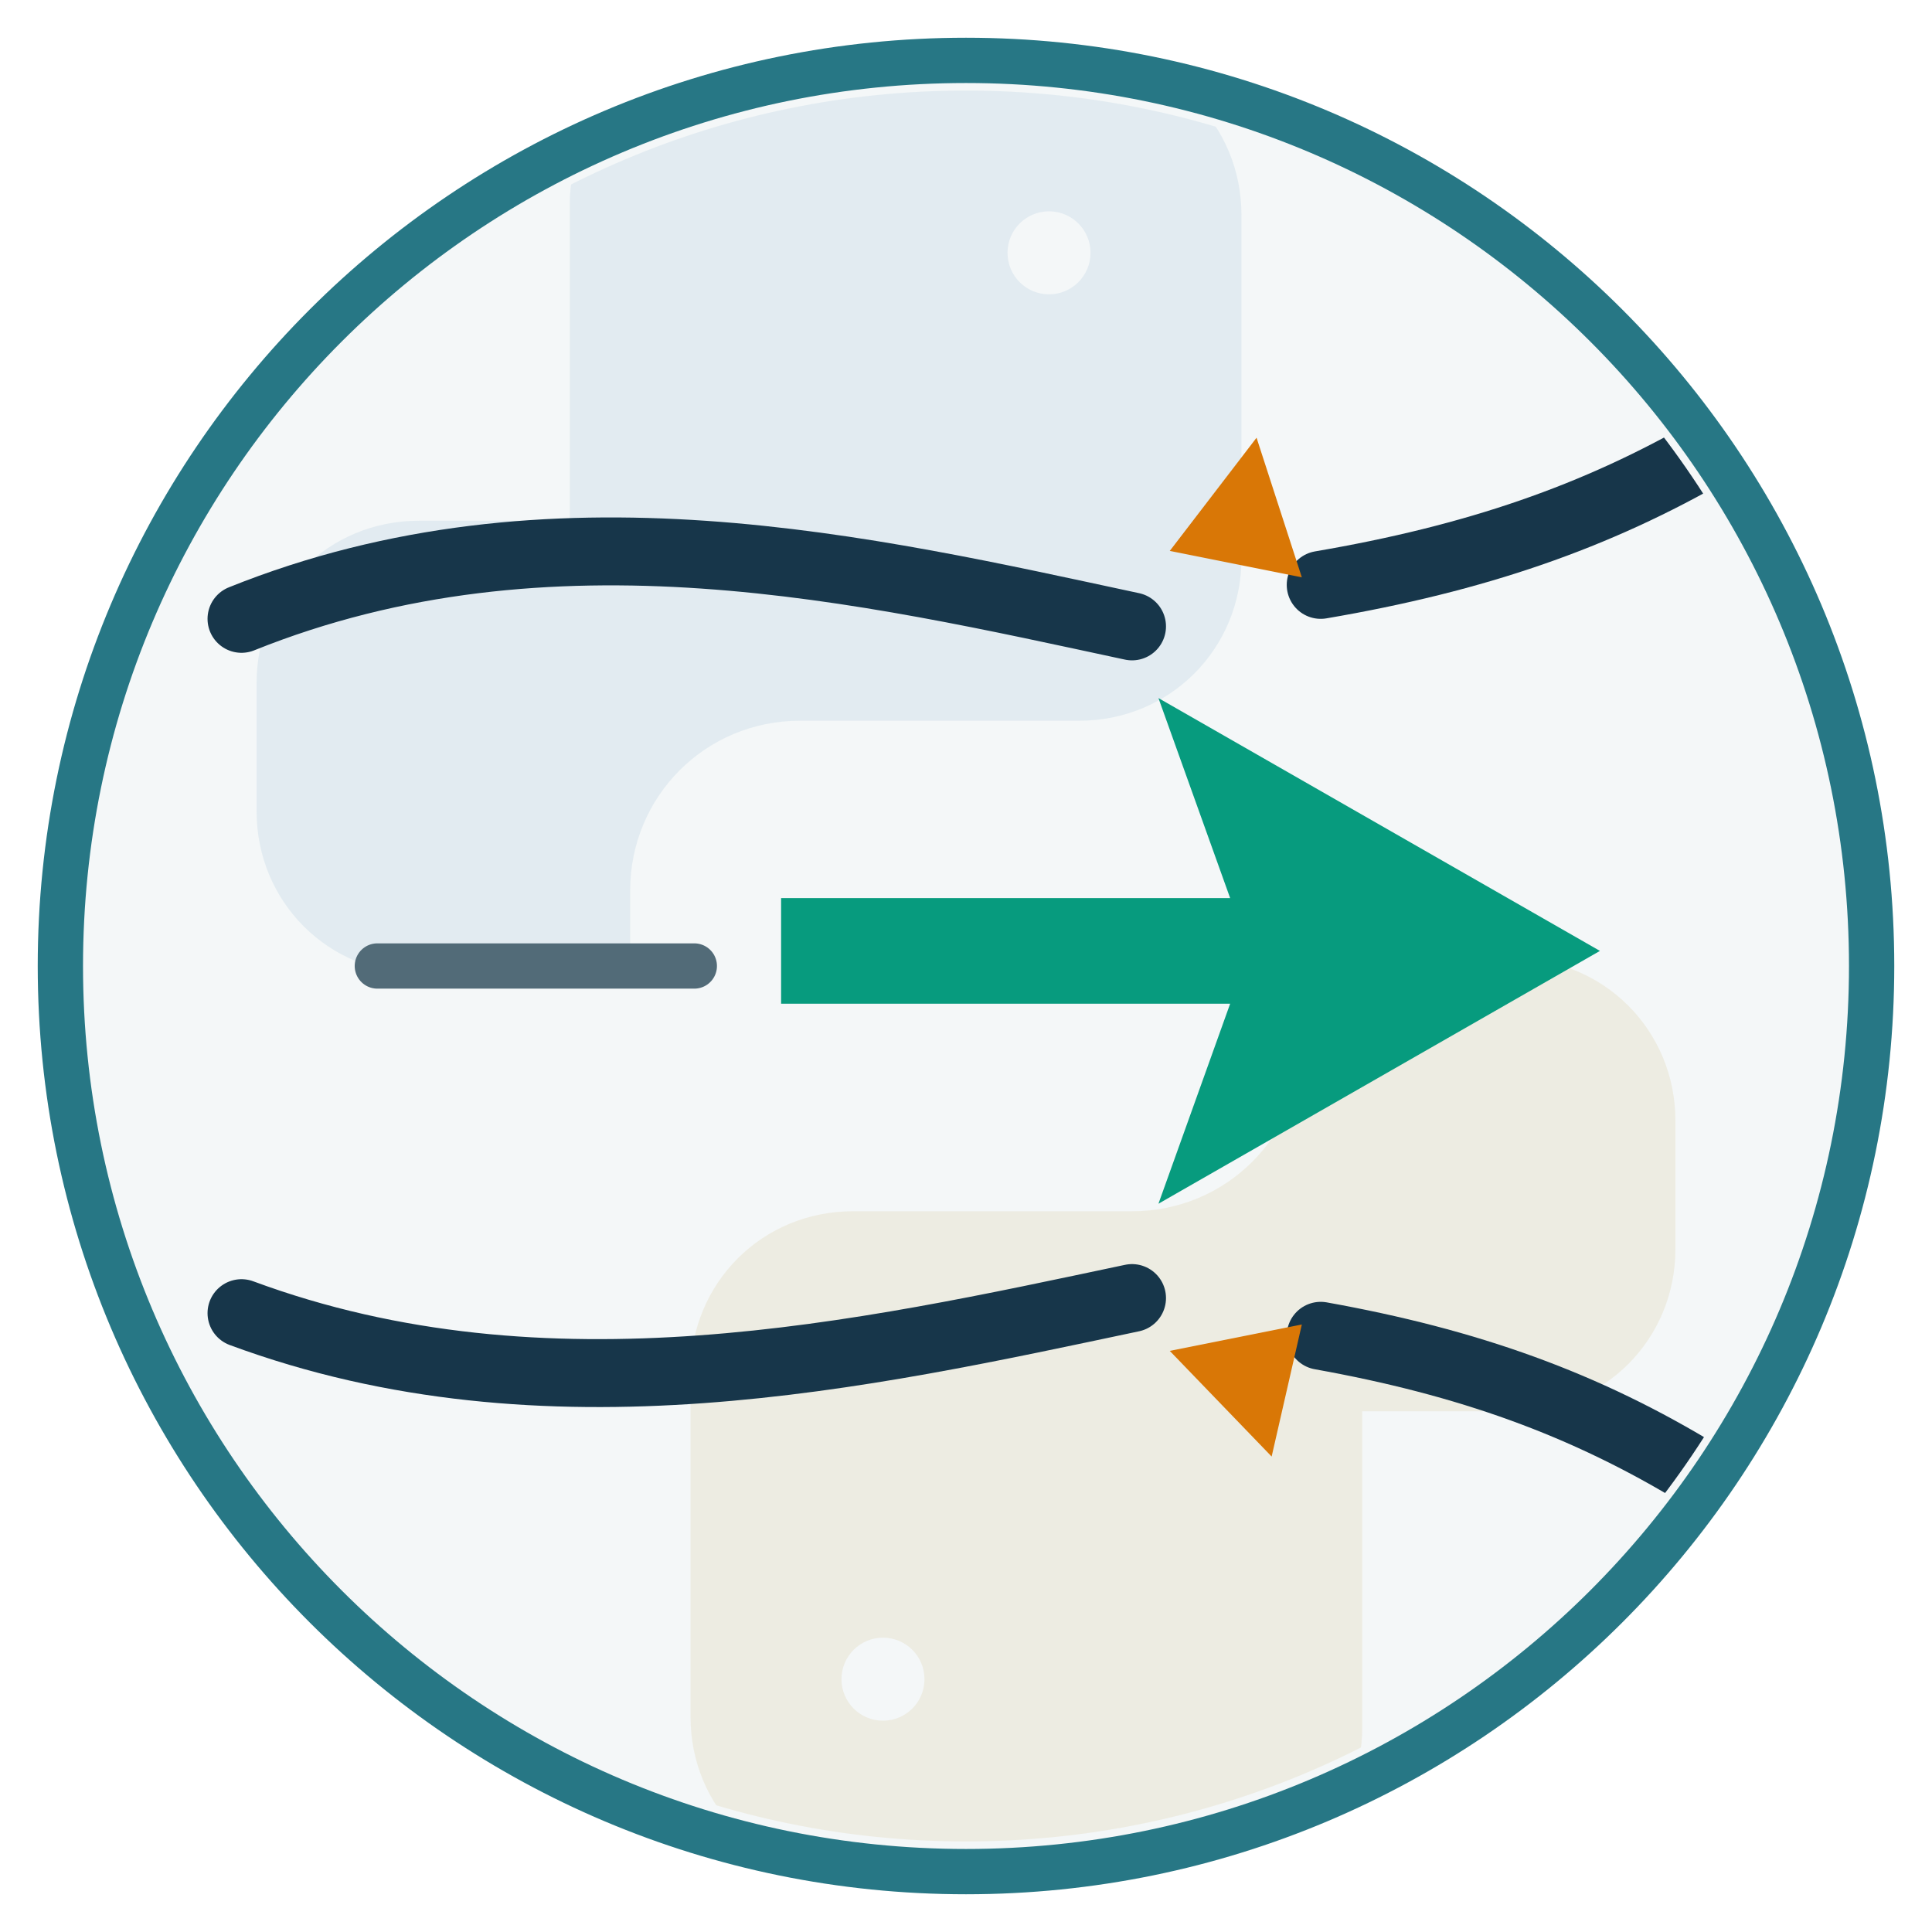
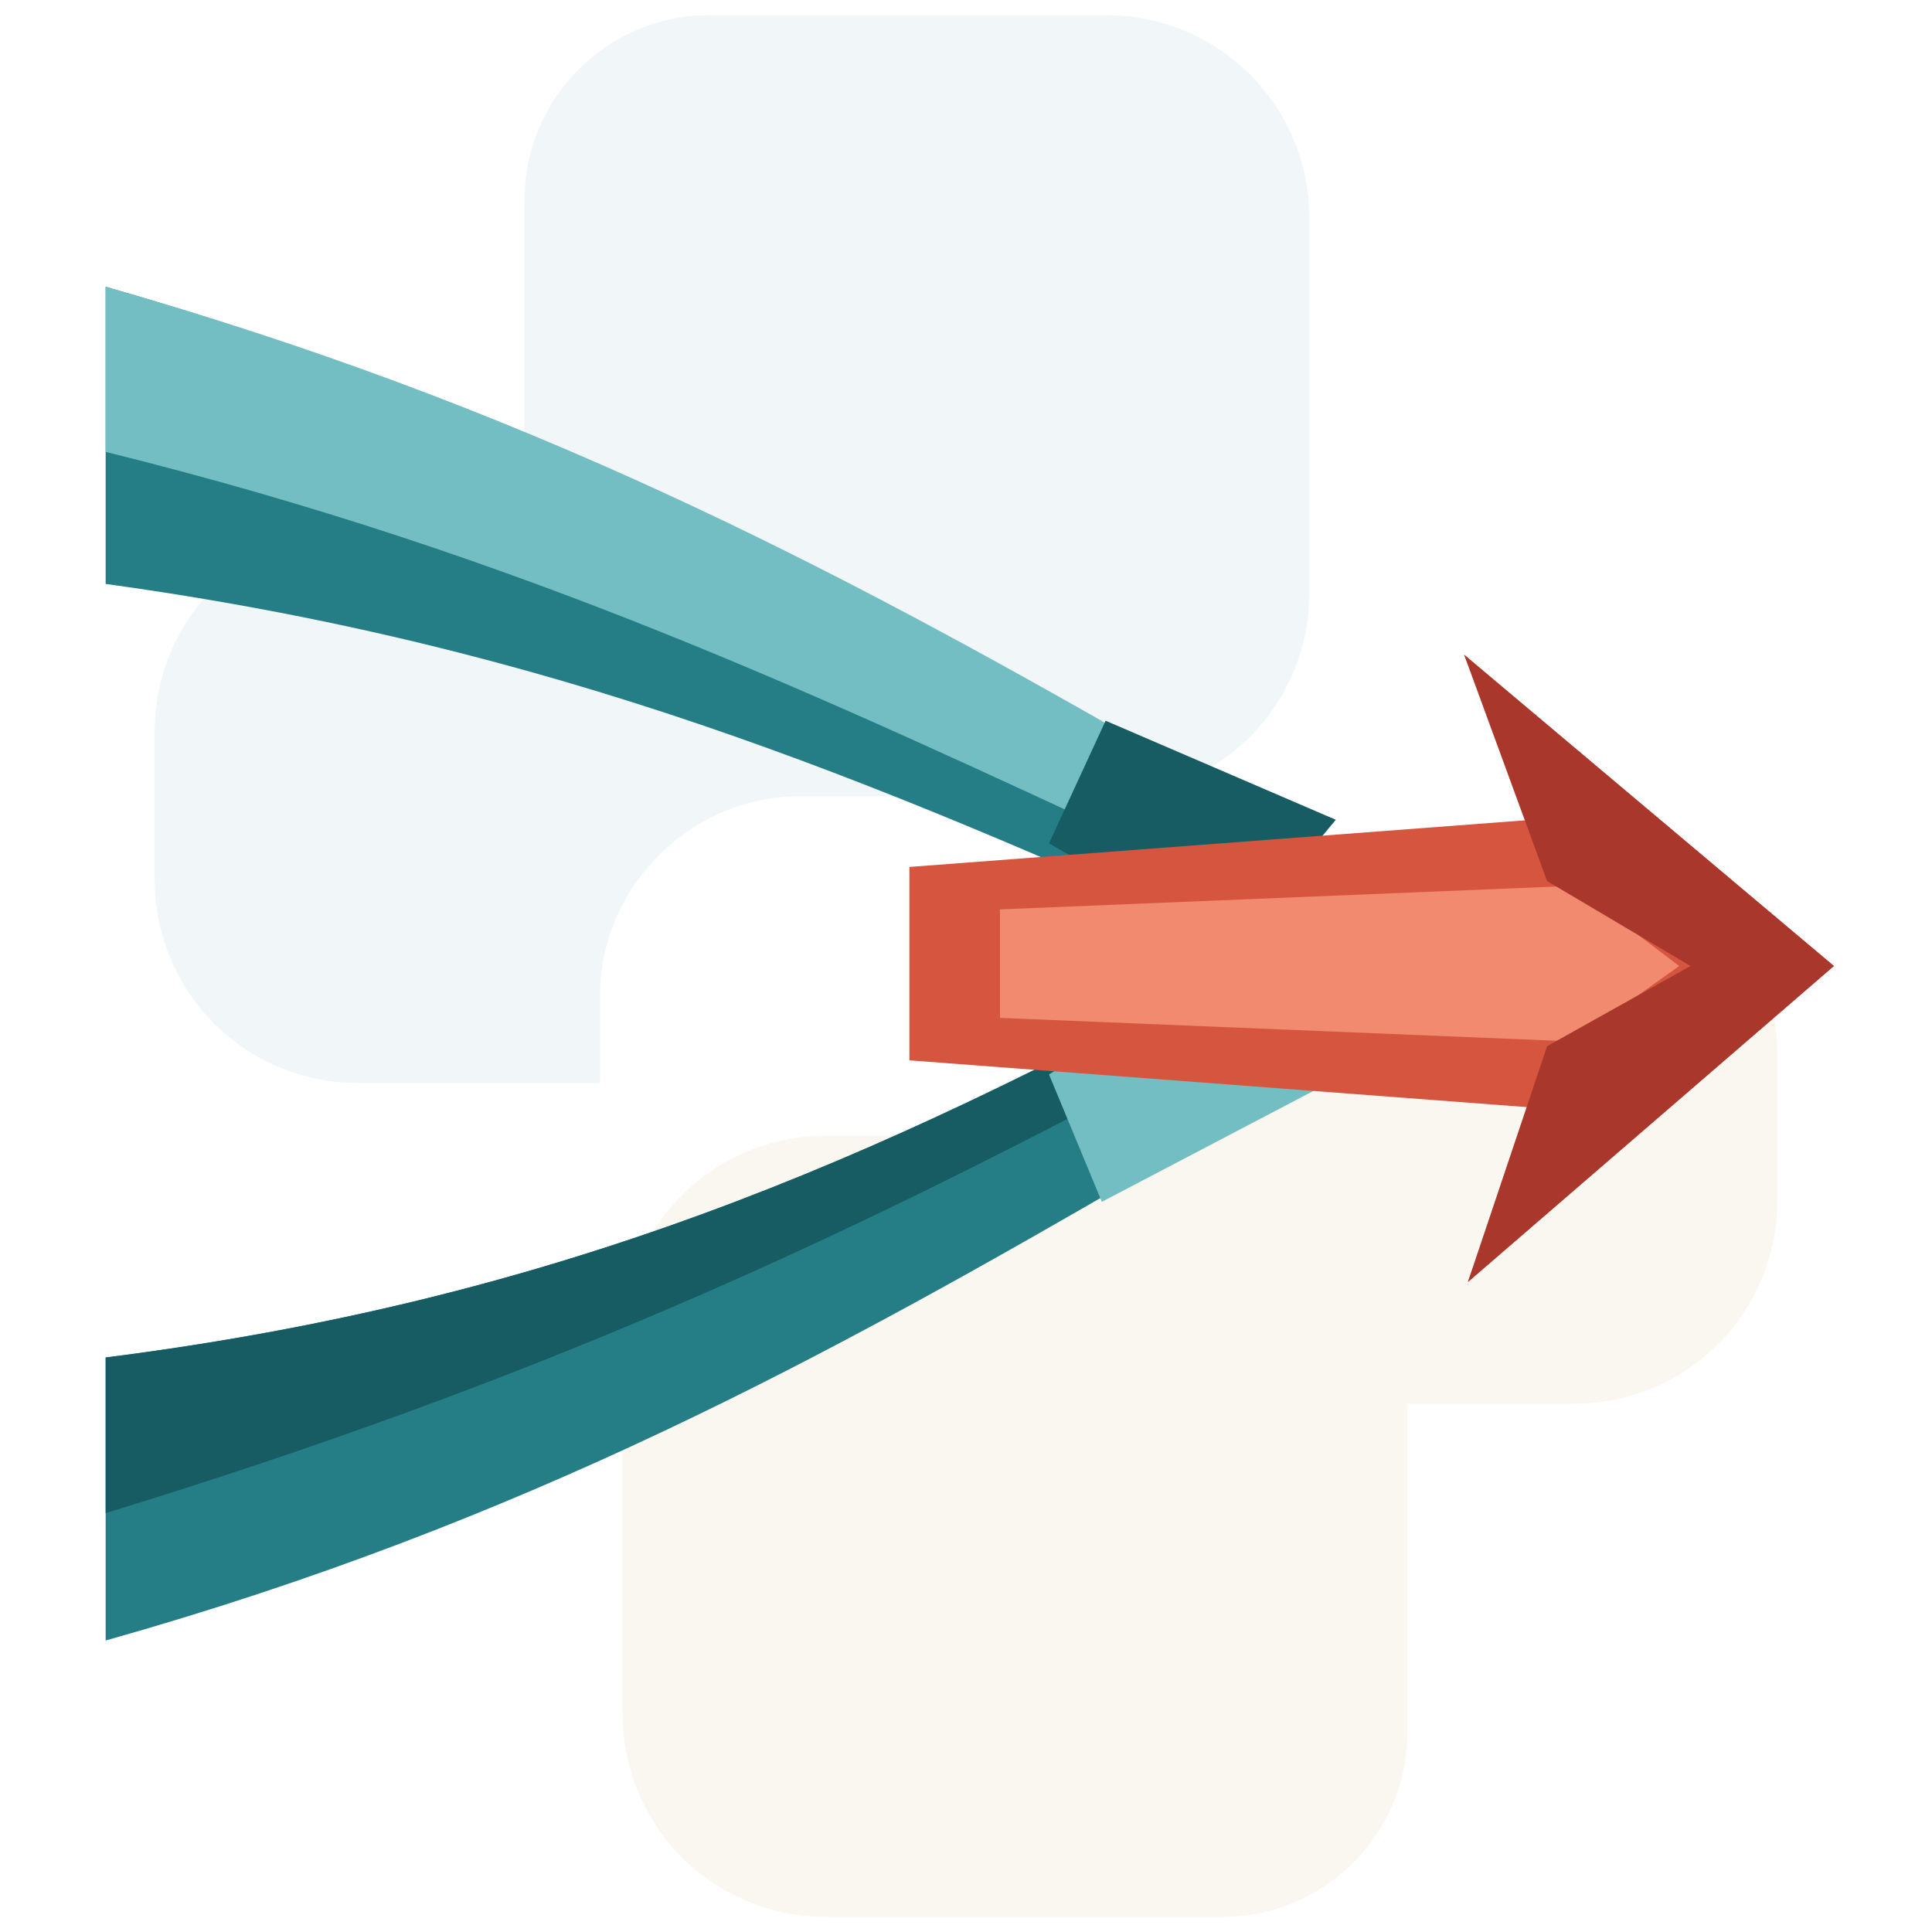
<svg xmlns="http://www.w3.org/2000/svg" viewBox="0 0 512 512" role="img" aria-labelledby="title description">
-   <defs>
-     <clipPath id="badge-clip">
-       <circle cx="256" cy="256" r="232" />
-     </clipPath>
-   </defs>
  <style>
-     :root {
-       color-scheme: light dark;
-     }
+     :root { color-scheme: light dark; }

-     .badge {
-       fill: #f4f7f8;
-       stroke: #277785;
-     }
- 
-     .badge-fill {
-       fill: #f4f7f8;
-     }
- 
-     .badge-stroke {
-       stroke: #f4f7f8;
-     }
- 
-     .language-mark {
-       fill: #17364a;
-       opacity: 0.06;
-     }
- 
-     .python-upper {
-       fill: #2874a6;
-       opacity: 0.09;
-     }
- 
-     .python-lower {
-       fill: #a77b00;
-       opacity: 0.09;
-     }
- 
-     .python-eye {
-       fill: #f4f7f8;
-     }
- 
-     .accent-fill {
-       fill: #079b7e;
-     }
- 
-     .accent-stroke {
-       stroke: #079b7e;
-     }
- 
-     .solid-fill {
-       fill: #17364a;
-     }
- 
-     .solid-stroke {
-       stroke: #17364a;
-     }
- 
-     .muted-fill {
-       fill: #526b78;
-     }
- 
-     .muted-stroke {
-       stroke: #526b78;
-     }
- 
-     .warm-fill {
-       fill: #d97706;
-     }
- 
-     .warm-stroke {
-       stroke: #d97706;
-     }
+     .language-mark { fill: #17323d; opacity: 0.07; }
+     .python-upper { fill: #2874a6; opacity: 0.07; }
+     .python-lower { fill: #aa8108; opacity: 0.07; }
+     .primary { fill: #d6553f; }
+     .primary-light { fill: #f18a6e; }
+     .primary-shade { fill: #aa372b; }
+     .secondary { fill: #257e86; }
+     .secondary-light { fill: #72bec2; }
+     .secondary-shade { fill: #175b63; }
+     .accent { fill: #e4ad3e; }
+     .neutral { fill: #26383f; }
+     .shadow { fill: #14262c; opacity: 0.22; }

    @media (prefers-color-scheme: dark) {
-       .badge {
-         fill: #0d2638;
-         stroke: #277785;
-       }
- 
-       .badge-fill {
-         fill: #0d2638;
-       }
- 
-       .badge-stroke {
-         stroke: #0d2638;
-       }
- 
-       .language-mark {
-         fill: #edf2f3;
-         opacity: 0.07;
-       }
- 
-       .python-upper {
-         fill: #79b7df;
-         opacity: 0.1;
-       }
- 
-       .python-lower {
-         fill: #f0c84b;
-         opacity: 0.1;
-       }
- 
-       .python-eye {
-         fill: #0d2638;
-       }
- 
-       .accent-fill {
-         fill: #43d6b1;
-       }
- 
-       .accent-stroke {
-         stroke: #43d6b1;
-       }
- 
-       .solid-fill {
-         fill: #edf2f3;
-       }
- 
-       .solid-stroke {
-         stroke: #edf2f3;
-       }
- 
-       .muted-fill {
-         fill: #8fa2aa;
-       }
- 
-       .muted-stroke {
-         stroke: #8fa2aa;
-       }
- 
-       .warm-fill {
-         fill: #f6b73c;
-       }
- 
-       .warm-stroke {
-         stroke: #f6b73c;
-       }
+       .language-mark { fill: #edf6f3; opacity: 0.08; }
+       .python-upper { fill: #7ec5ed; opacity: 0.08; }
+       .python-lower { fill: #f1ca50; opacity: 0.08; }
+       .primary { fill: #f2765f; }
+       .primary-light { fill: #ffa18a; }
+       .primary-shade { fill: #c64b3d; }
+       .secondary { fill: #54bcc3; }
+       .secondary-light { fill: #94dde0; }
+       .secondary-shade { fill: #2c8b93; }
+       .accent { fill: #f3c65e; }
+       .neutral { fill: #e5efec; }
+       .shadow { fill: #02090b; opacity: 0.34; }
    }
  </style>
-   <circle class="badge" cx="256" cy="256" r="240" stroke-width="12" />
-   <g clip-path="url(#badge-clip)">
-     <g aria-hidden="true">
-       <path class="python-upper" d="M151 54 C151 32 169 14 191 14 H286 C310 14 329 33 329 57 V148 C329 172 310 191 286 191 H212 C187 191 167 211 167 236 V258 H111 C87 258 68 239 68 215 V181 C68 157 87 138 111 138 H151 Z" />
-       <path class="python-lower" d="M151 54 C151 32 169 14 191 14 H286 C310 14 329 33 329 57 V148 C329 172 310 191 286 191 H212 C187 191 167 211 167 236 V258 H111 C87 258 68 239 68 215 V181 C68 157 87 138 111 138 H151 Z" transform="rotate(180 256 256)" />
-       <circle class="python-eye" cx="278" cy="67" r="11" />
-       <circle class="python-eye" cx="234" cy="445" r="11" />
-     </g>
-     <path class="solid-stroke" d="M64 164 C146 131 230 151 300 166 M64 348 C145 378 229 359 300 344" fill="none" stroke-width="18" stroke-linecap="round" />
-     <path class="solid-stroke" d="M350 155 C391 148 423 137 454 119 M350 354 C389 361 420 372 451 391" fill="none" stroke-width="18" stroke-linecap="round" />
-     <path class="accent-fill" d="M424 252 L307 185 L326 238 L207 238 V266 H326 L307 319 Z" />
-     <path class="warm-fill" d="M310 146 L333 116 L345 153 Z M310 358 L337 386 L345 351 Z" />
-     <path class="muted-stroke" d="M100 256 H184" fill="none" stroke-width="12" stroke-linecap="round" />
+   <g aria-hidden="true">
+     <path class="python-upper" d="M139 53 C139 26 161 4 188 4 H293 C323 4 347 28 347 58 V157 C347 187 323 211 293 211 H212 C183 211 159 235 159 264 V287 H95 C65 287 41 263 41 233 V194 C41 164 65 140 95 140 H139 Z" />
+     <path class="python-lower" d="M139 53 C139 26 161 4 188 4 H293 C323 4 347 28 347 58 V157 C347 187 323 211 293 211 H212 C183 211 159 235 159 264 V287 H95 C65 287 41 263 41 233 V194 C41 164 65 140 95 140 H139 Z" transform="rotate(180 256 256)" />
+   </g>
+   <g aria-hidden="true" transform="translate(0 -64) scale(1 1.25)">
+     <path class="secondary" d="M28 112 C137 137 217 171 305 210 L351 226 L327 251 C230 216 146 188 28 175 Z" />
+     <path class="secondary-light" d="M28 112 C138 137 218 170 305 210 L321 216 L307 232 C218 199 139 169 28 147 Z" />
+     <path class="secondary" d="M28 399 C139 374 219 339 305 299 L351 279 L329 255 C231 298 146 327 28 339 Z" />
+     <path class="secondary-shade" d="M28 372 C142 344 221 315 310 277 L329 255 C231 298 146 327 28 339 Z" />
+     <path class="secondary-shade" d="M293 204 L354 225 L326 252 L278 230 Z" />
+     <path class="secondary-light" d="M292 306 L354 280 L328 253 L278 279 Z" />
+     <path class="primary" d="M241 235 L406 225 L388 190 L486 256 L389 323 L406 286 L241 276 Z" />
+     <path class="primary-light" d="M265 244 L417 239 L445 256 L417 272 L265 267 Z" />
+     <path class="primary-shade" d="M388 190 L486 256 L389 323 L410 273 L448 256 L410 238 Z" />
  </g>
</svg>
